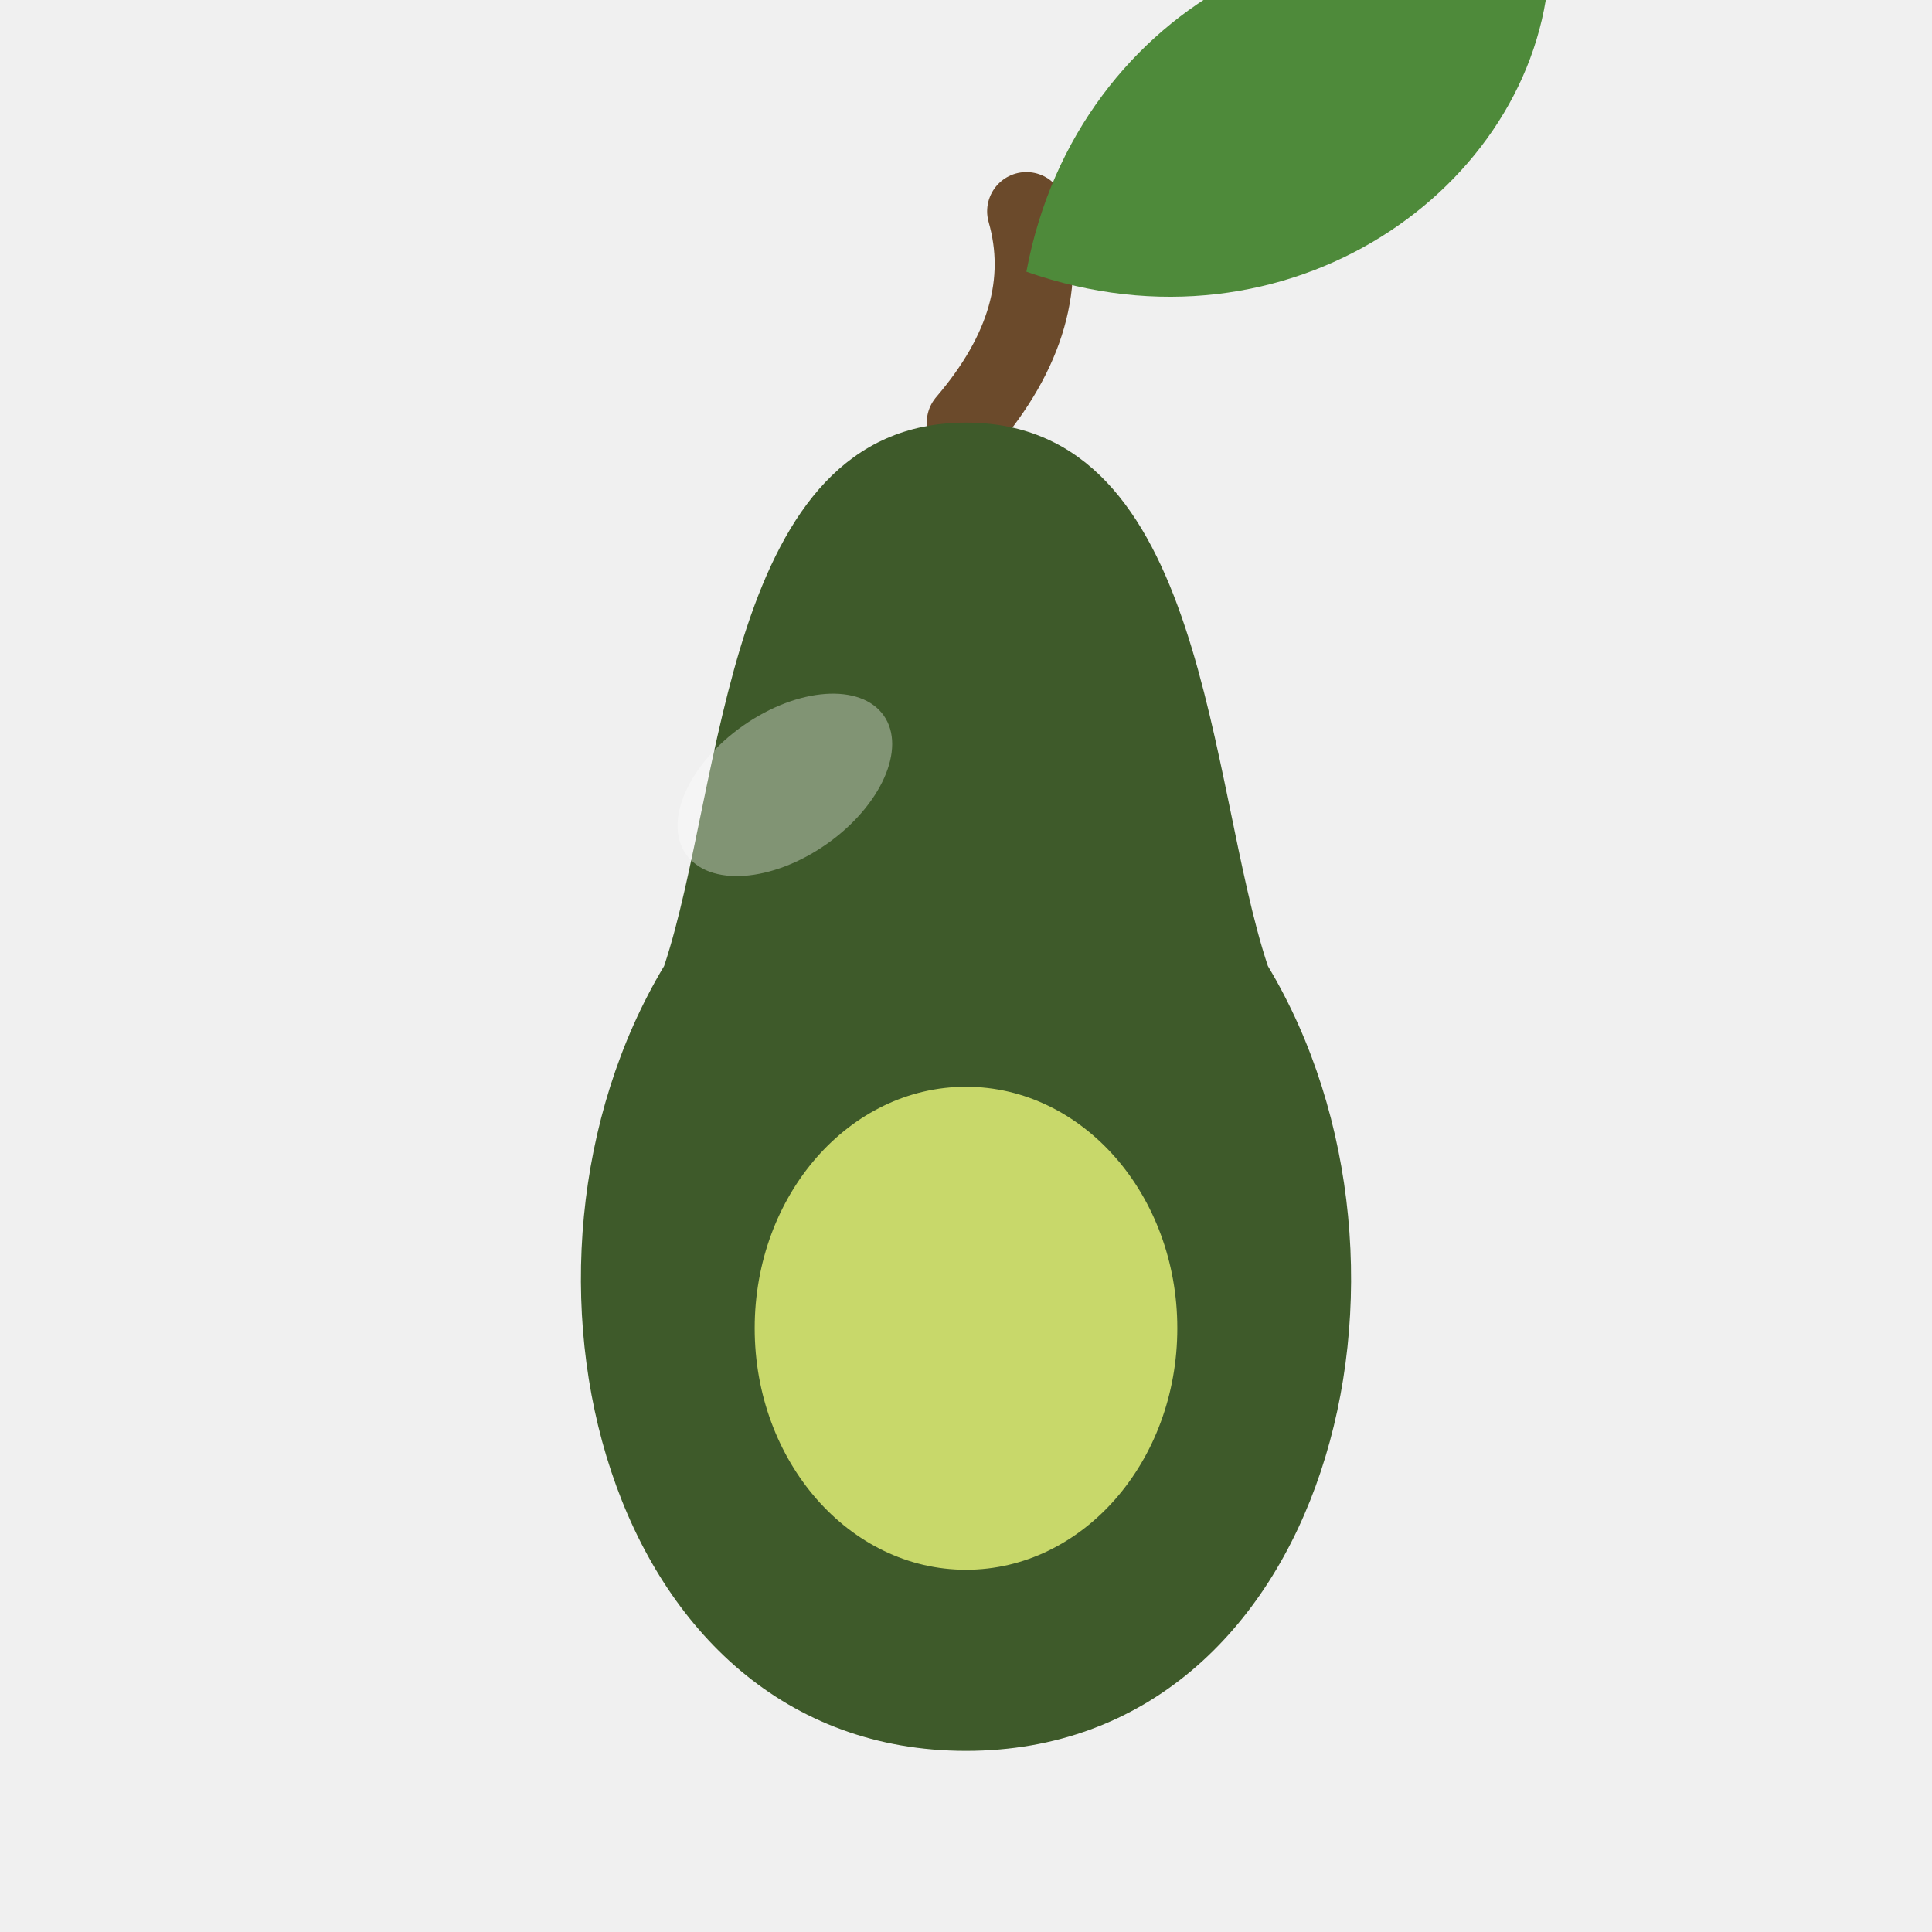
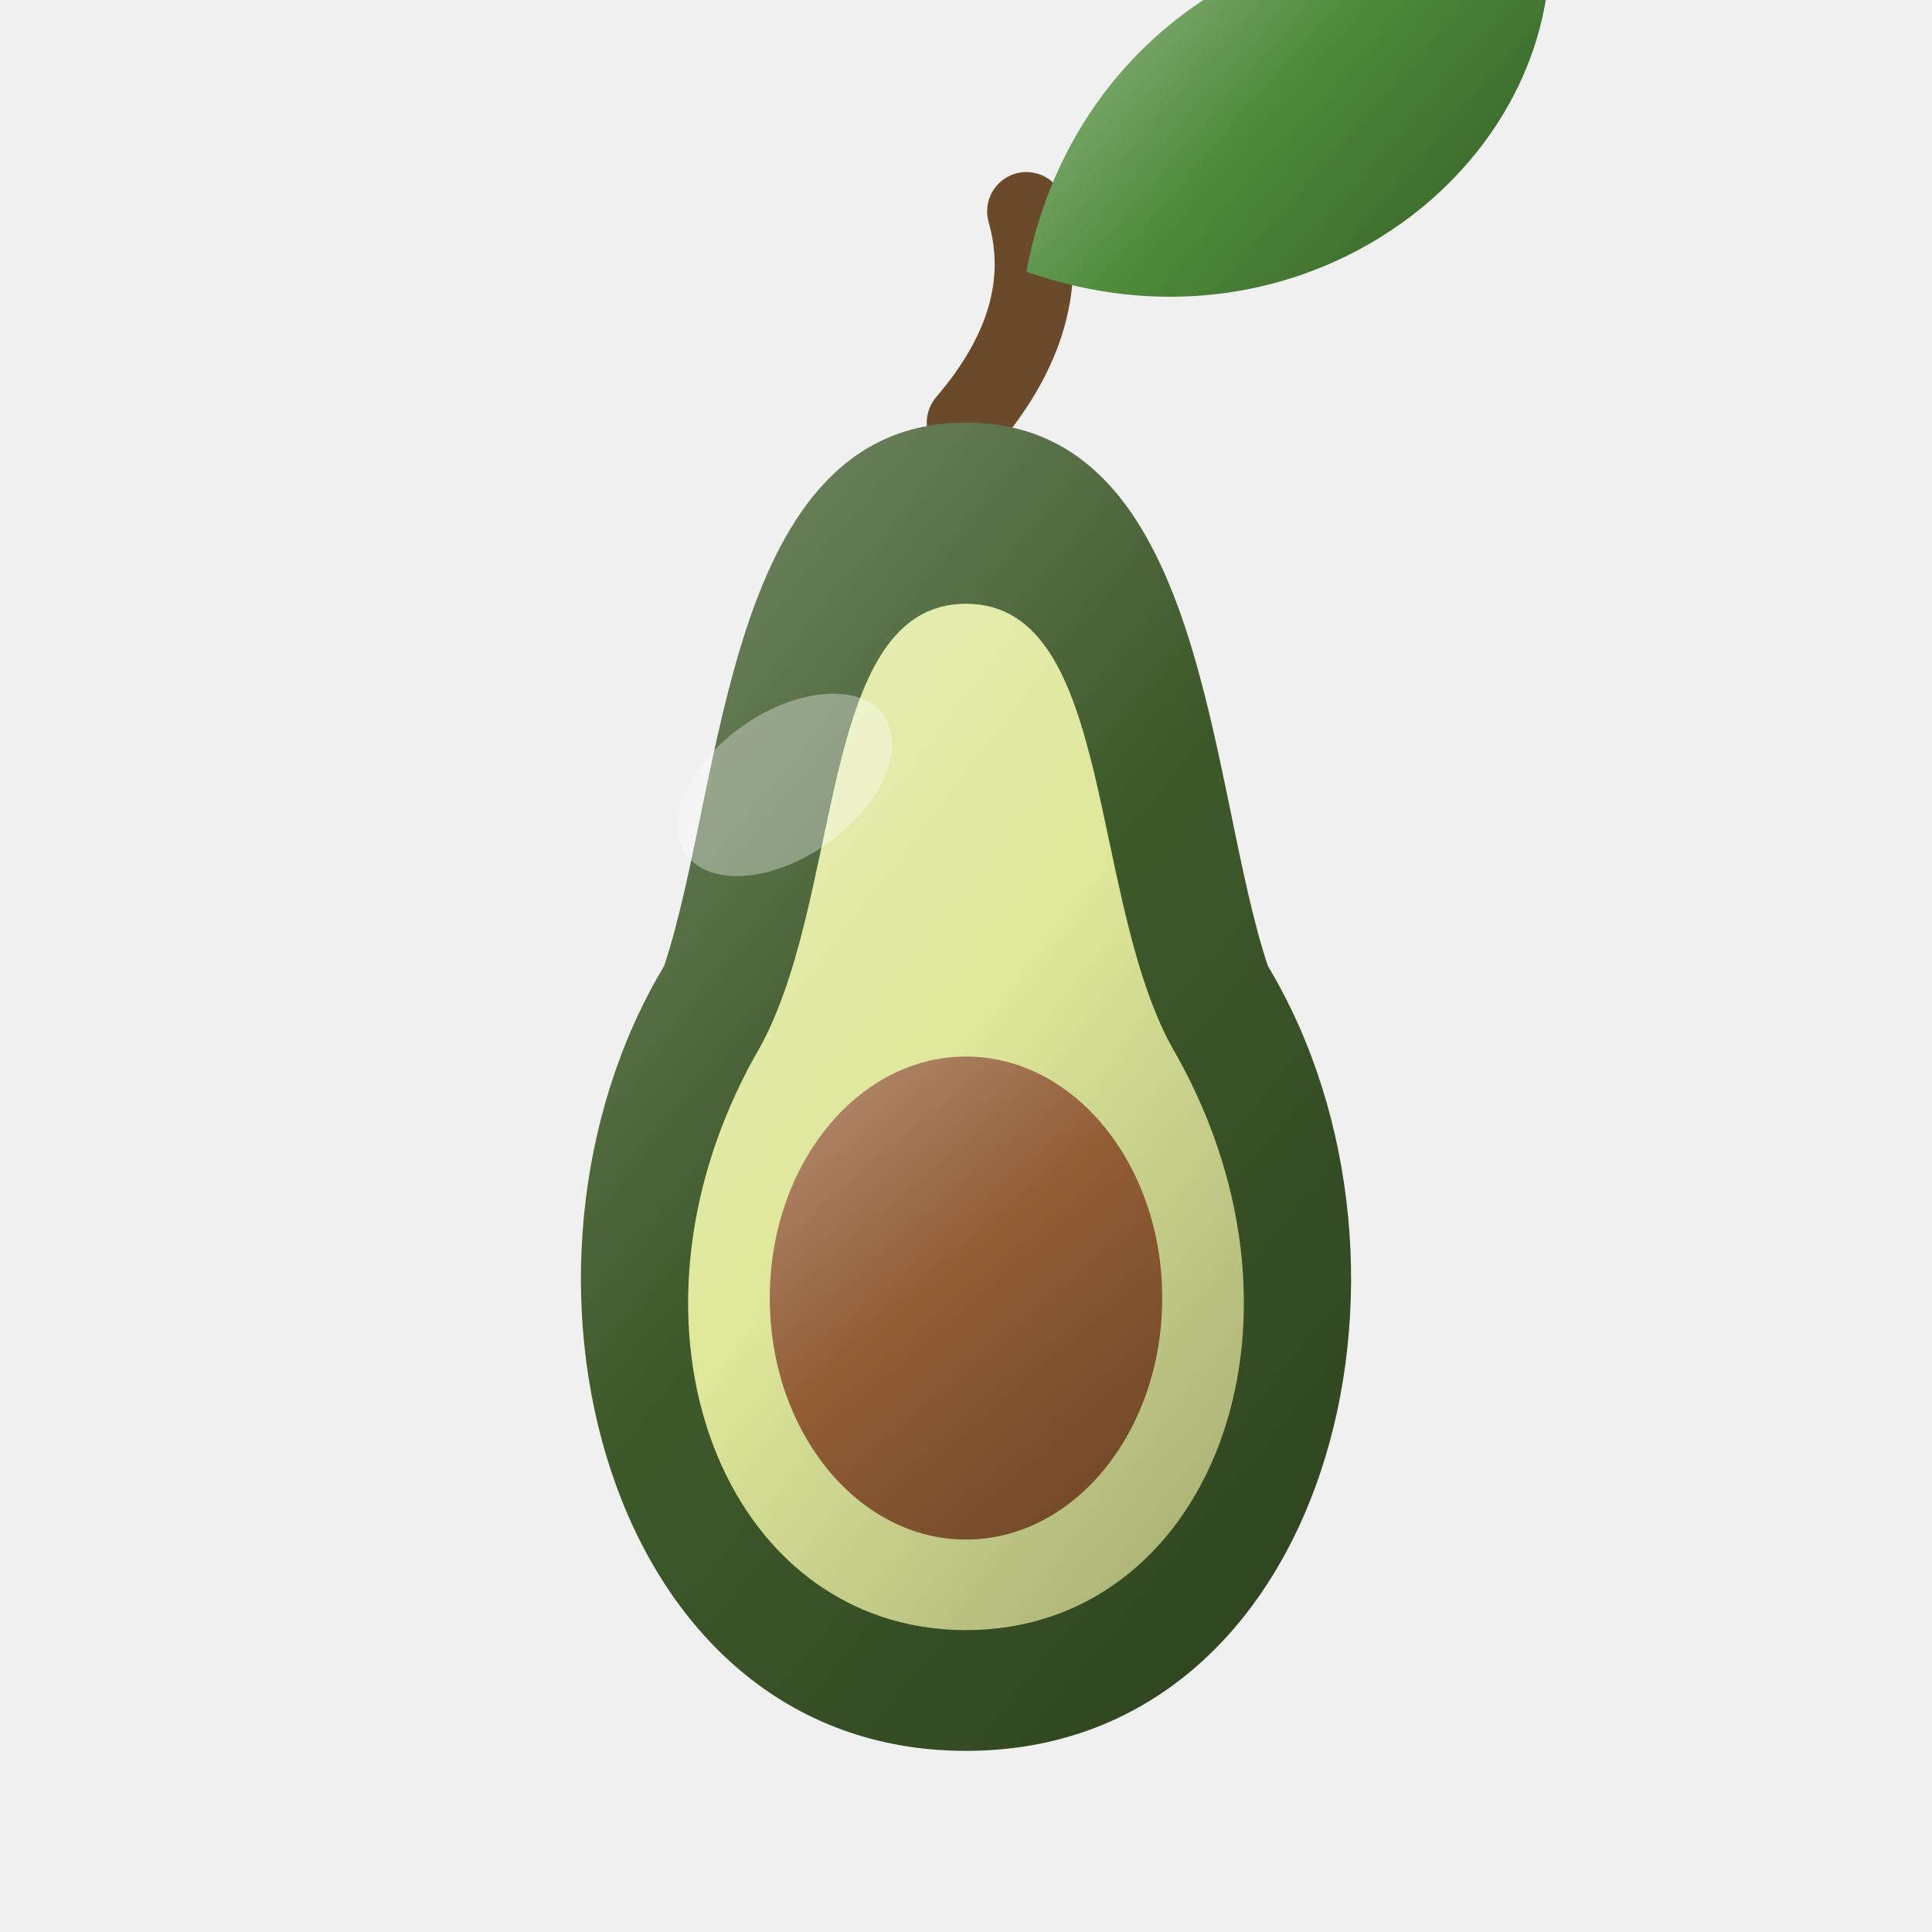
<svg xmlns="http://www.w3.org/2000/svg" viewBox="0 0 64 64" width="64" height="64">
+   <defs>
+     <linearGradient id="shade-0" x1="15%" y1="0%" x2="85%" y2="100%">
+       <stop offset="0" stop-color="#80ab71" />
+       <stop offset=".45" stop-color="#4E8A3A" />
+       <stop offset="1" stop-color="#3b692c" />
+     </linearGradient>
+     <linearGradient id="shade-1" x1="15%" y1="0%" x2="85%" y2="100%">
+       <stop offset="0" stop-color="#748866" />
+       <stop offset=".45" stop-color="#3E5A2A" />
+       <stop offset="1" stop-color="#2f4420" />
+     </linearGradient>
+     <linearGradient id="shade-2" x1="15%" y1="0%" x2="85%" y2="100%">
+       <stop offset="0" stop-color="#e7eeb6" />
+       <stop offset=".45" stop-color="#DEE79A" />
+       <stop offset="1" stop-color="#a9b075" />
+     </linearGradient>
+     <linearGradient id="shade-3" x1="15%" y1="0%" x2="85%" y2="100%">
+       <stop offset="0" stop-color="#b18a6e" />
+       <stop offset=".45" stop-color="#925D35" />
+       <stop offset="1" stop-color="#6f4728" />
+     </linearGradient>
+   </defs>
  <path d="M32 14 Q35 10.5 34 7" stroke="#6B4A2B" stroke-width="2.6" fill="none" stroke-linecap="round" />
-   <path d="M0 0 C6 -7 16 -6 20 0 C16 6 6 7 0 0Z" fill="#4E8A3A" transform="translate(34 9) rotate(-30)" />
-   <path d="M32 14 C24 14 24 26 22 32 C16 42 20 58 32 58 C44 58 48 42 42 32 C40 26 40 14 32 14Z" fill="#3E5A2A" />
-   <ellipse cx="32" cy="44" rx="7" ry="8" fill="#C8D86A" />
+   <path d="M0 0 C6 -7 16 -6 20 0 C16 6 6 7 0 0Z" fill="url(#shade-0)" transform="translate(34 9) rotate(-30)" />
+   <path d="M32 14 C24 14 24 26 22 32 C16 42 20 58 32 58 C44 58 48 42 42 32 C40 26 40 14 32 14Z" fill="url(#shade-1)" />
+   <path d="M32 20 C27 20 28 30 25 35 C20 44 24 54 32 54 C40 54 44 44 39 35 C36 30 37 20 32 20Z" fill="url(#shade-2)" />
+   <ellipse cx="32" cy="43" rx="6.5" ry="8" fill="url(#shade-3)" />
  <ellipse cx="26" cy="26" rx="4" ry="2.4" fill="#fff" opacity="0.35" transform="rotate(-35 26 26)" />
</svg>
